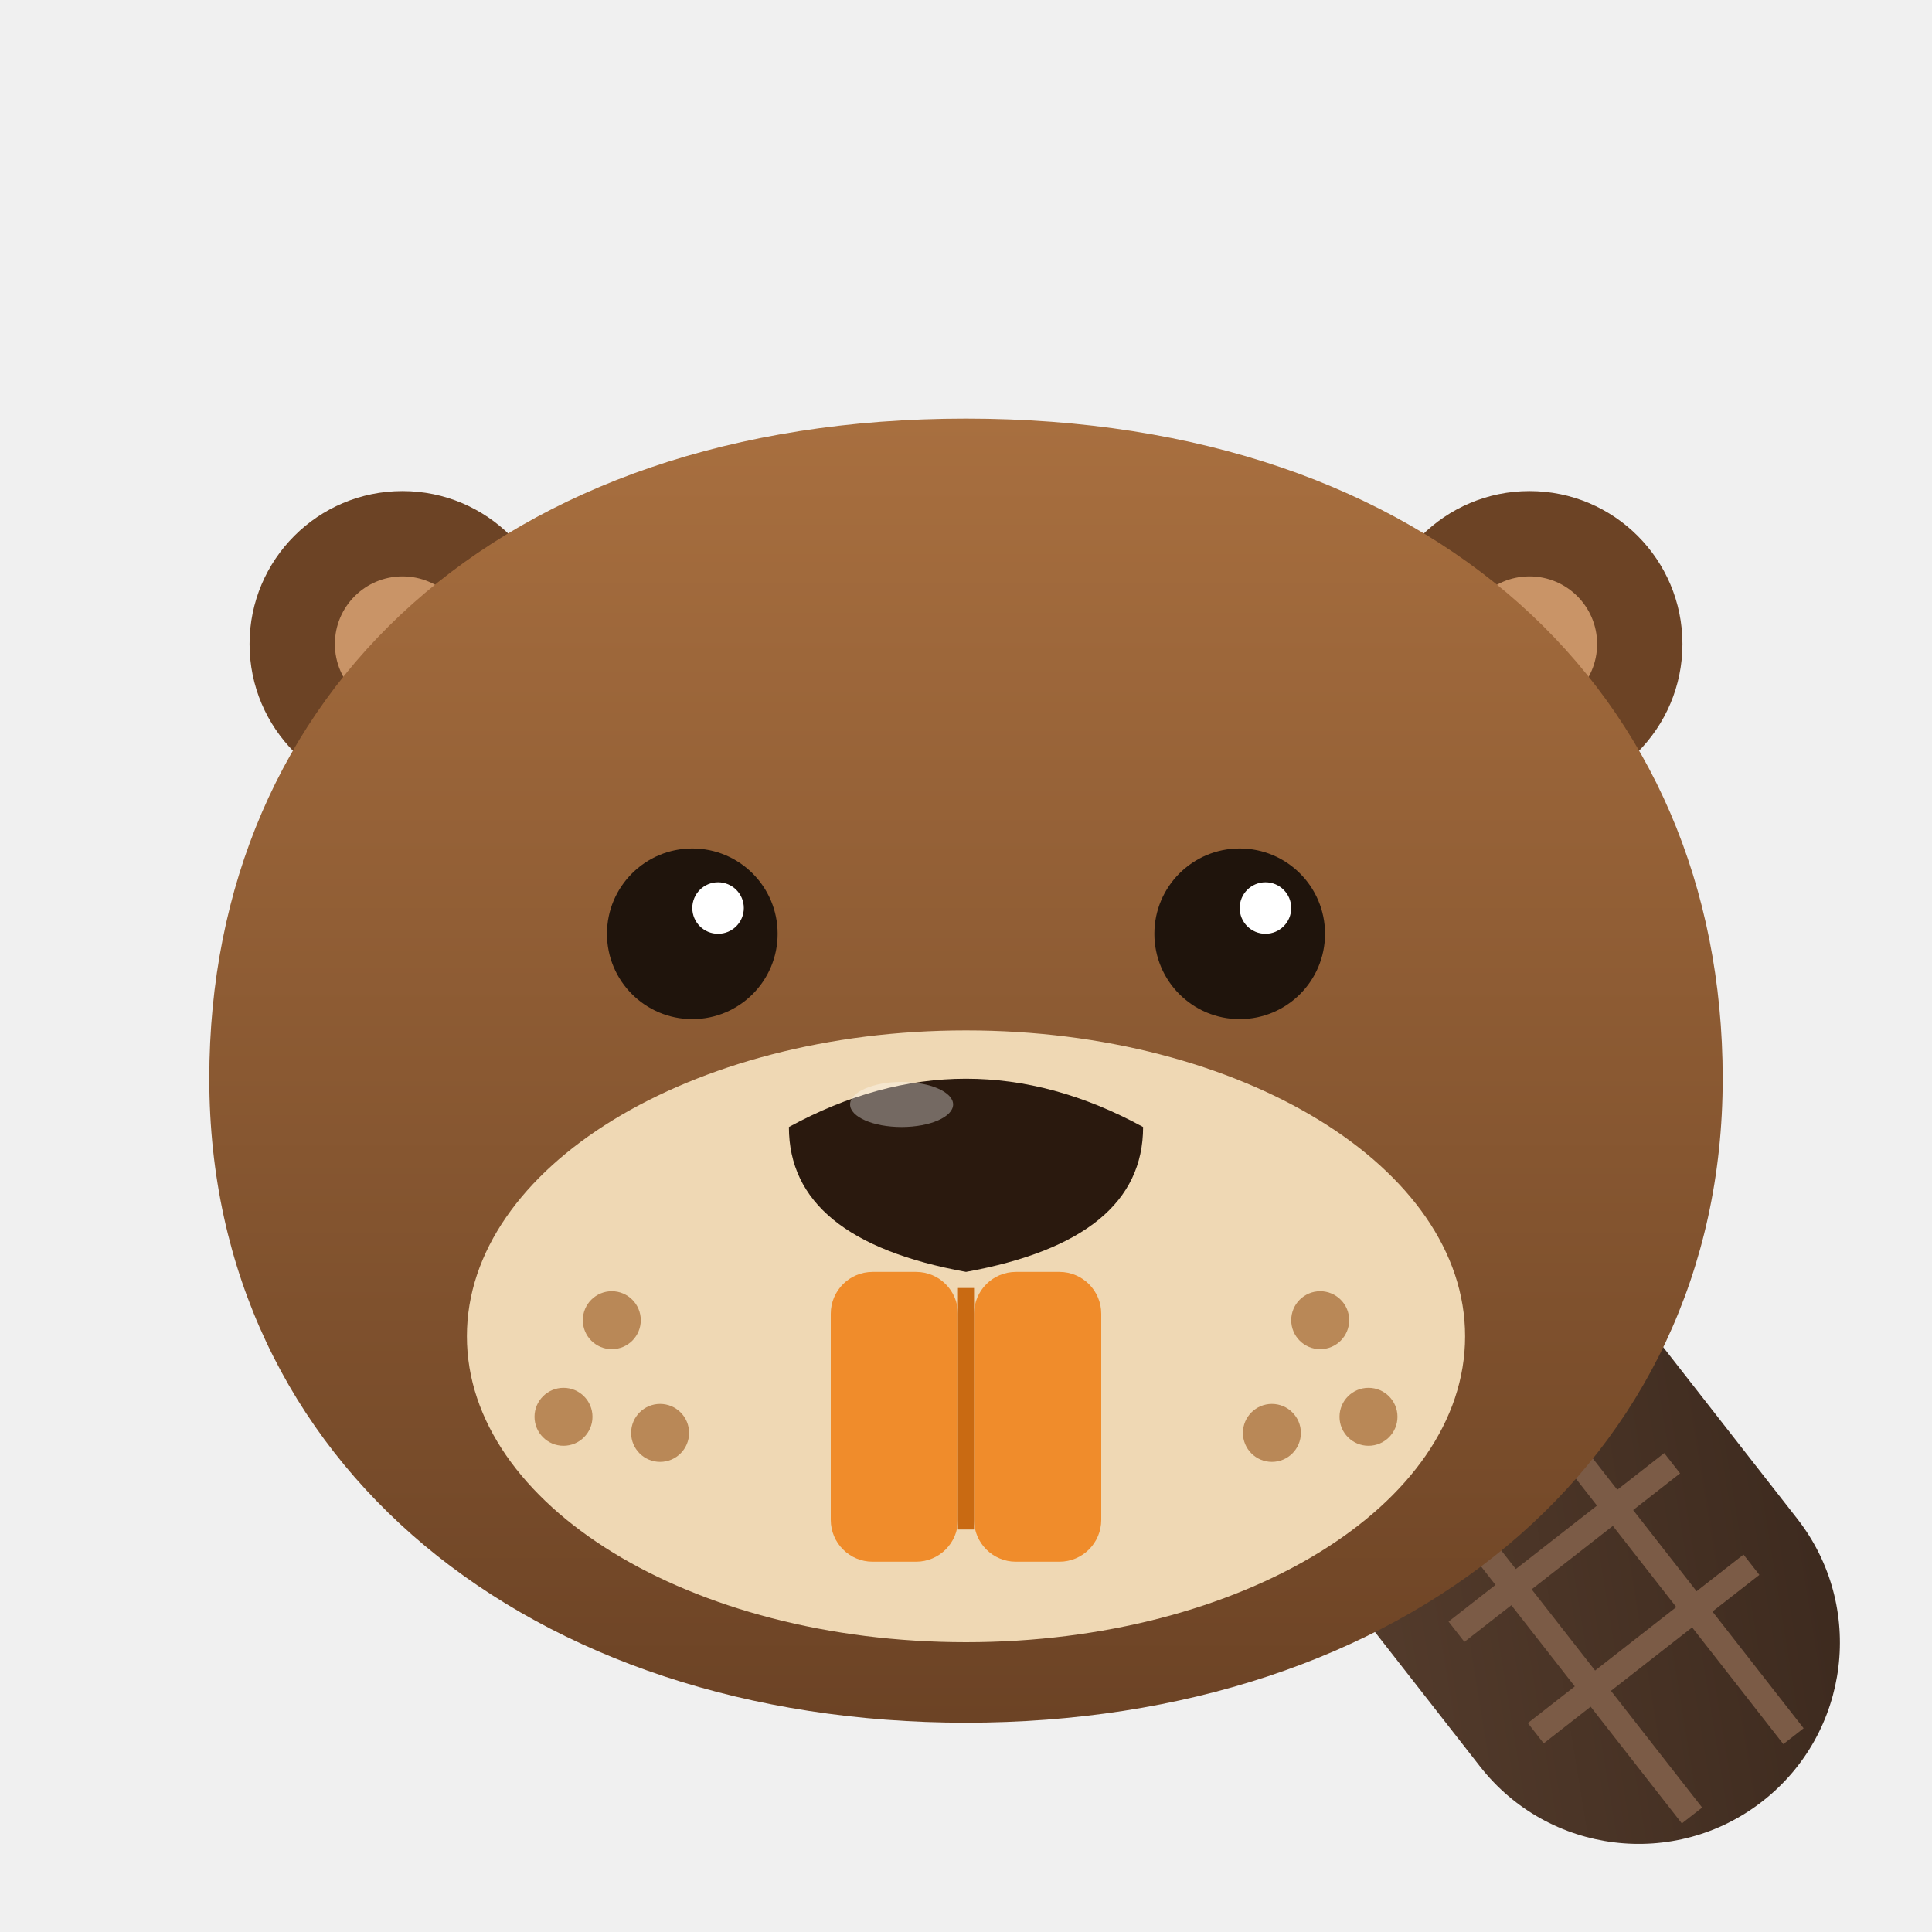
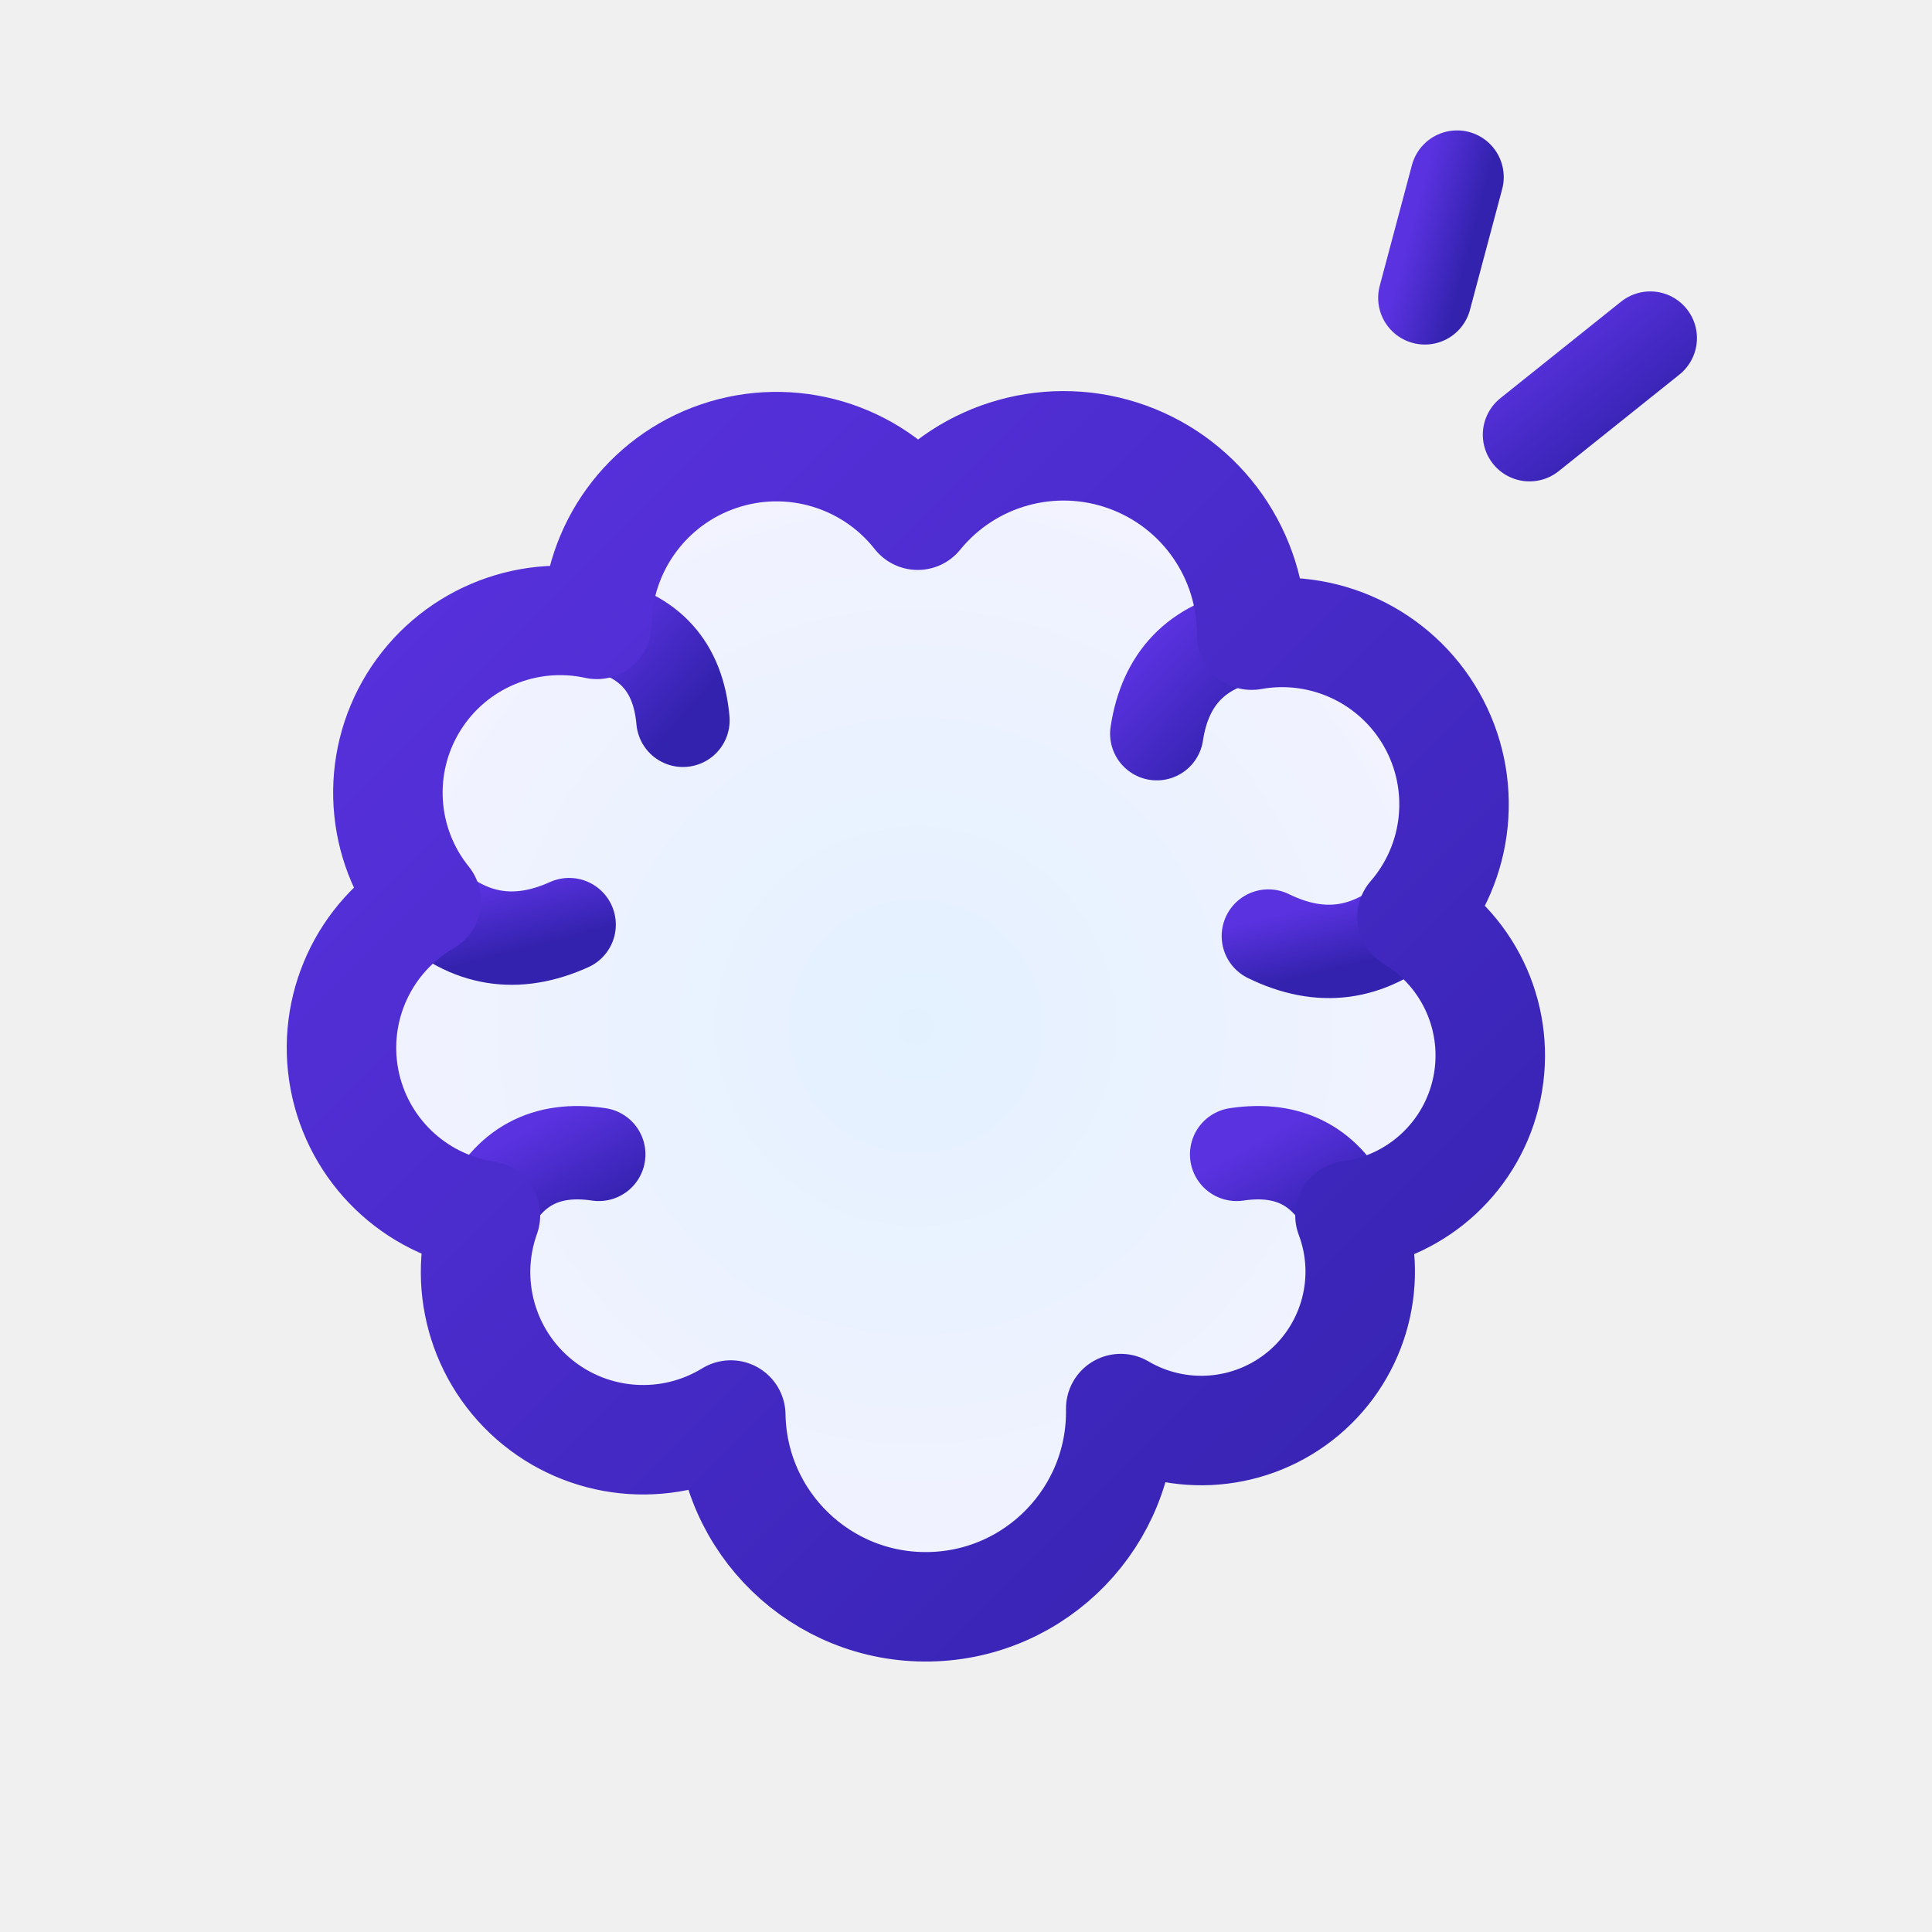
<svg xmlns="http://www.w3.org/2000/svg" viewBox="0 0 120 120">
  <defs>
-     <linearGradient id="bvfs" x1="0" y1="0" x2="0" y2="1">
-       <stop offset="0" stop-color="#a86f3f" />
-       <stop offset="1" stop-color="#6c4325" />
+     <linearGradient id="bo" x1="0" y1="0" x2="1" y2="1">
+       <stop offset="0" stop-color="#5a32e0" />
+       <stop offset="1" stop-color="#3322ae" />
    </linearGradient>
-     <linearGradient id="bvts" x1="0" y1="0" x2="1" y2="1">
-       <stop offset="0" stop-color="#5b4130" />
-       <stop offset="1" stop-color="#3a281d" />
+     <radialGradient id="bf" cx=".5" cy=".5" r=".6">
+       <stop offset="0" stop-color="#e3f1ff" />
+       <stop offset="1" stop-color="#f6f3ff" />
+     </radialGradient>
+     <linearGradient id="bd" x1="0" y1="0" x2="0" y2="1">
+       <stop offset="0" stop-color="#b9dcff" />
+       <stop offset="1" stop-color="#8fc4ff" />
    </linearGradient>
  </defs>
-   <g>
-     <g transform="rotate(-38 98 98)">
-       <rect x="86" y="70" width="25" height="46" rx="12.5" fill="url(#bvts)" />
-       <path d="M90 80 H107 M90 88 H107 M90 96 H107 M90 104 H107 M94.5 72 V114 M102.5 72 V114" stroke="#7b5b46" stroke-width="1.6" />
-     </g>
+   <path class="br-fill" d="M57.00 32.00 A11.68 11.68 0 0 1 77.74 39.45 A10.68 10.68 0 0 1 87.70 56.96 A10.03 10.03 0 0 1 83.85 75.50 A9.87 9.87 0 0 1 69.61 87.49 A12.11 12.11 0 1 1 45.39 87.89 A10.41 10.41 0 0 1 30.15 75.50 A10.54 10.54 0 0 1 26.47 55.96 A10.70 10.70 0 0 1 37.07 38.78 A11.16 11.16 0 0 1 57.00 32.00 Z" fill="url(#bf)" />
+   <path class="br-div" d="M57 35 V92" fill="none" stroke="url(#bd)" stroke-width="5.4" stroke-linecap="round" pathLength="100" />
+   <g class="br-folds" fill="none" stroke="url(#bo)" stroke-width="5.8" stroke-linecap="round">
+     <path class="br-fold" d="M77.74 39.45 Q72.63 40.43 71.85 45.57" pathLength="100" />
+     <path class="br-fold" d="M87.70 56.96 Q83.63 60.52 78.78 58.14" pathLength="100" />
+     <path class="br-fold" d="M83.85 75.50 Q81.75 70.96 76.81 71.70" pathLength="100" />
+     <path class="br-fold" d="M30.15 75.50 Q32.25 70.96 37.19 71.70" pathLength="100" />
+     <path class="br-fold" d="M26.47 55.96 Q30.42 59.66 35.35 57.43" pathLength="100" />
+     <path class="br-fold" d="M37.07 38.78 Q41.98 39.76 42.42 44.74" pathLength="100" />
  </g>
-   <g>
-     <circle cx="25" cy="40" r="9.5" fill="#6c4325" />
-     <circle cx="25" cy="40" r="4.2" fill="#c99467" />
-   </g>
-   <g>
-     <circle cx="95" cy="40" r="9.5" fill="#6c4325" />
-     <circle cx="95" cy="40" r="4.2" fill="#c99467" />
-   </g>
-   <g>
-     <path d="M60 26 C89 26 107 43 107 67 C107 91 87 107 60 107 C33 107 13 91 13 67 C13 43 31 26 60 26 Z" fill="url(#bvfs)" />
-   </g>
-   <g>
-     <ellipse cx="60" cy="83" rx="31" ry="19" fill="#efd8b4" />
-   </g>
-   <g fill="#b98857">
-     <circle cx="38" cy="82" r="1.8" />
-     <circle cx="35" cy="88" r="1.8" />
-     <circle cx="41" cy="89" r="1.8" />
-     <circle cx="82" cy="82" r="1.8" />
-     <circle cx="85" cy="88" r="1.8" />
-     <circle cx="79" cy="89" r="1.8" />
-   </g>
-   <g>
-     <g>
-       <circle cx="43" cy="58" r="5.3" fill="#1f140c" />
-       <circle cx="44.6" cy="56.4" r="1.6" fill="#fff" />
-     </g>
-     <path d="M37.4 59.6 Q43 53.8 48.6 59.6" fill="none" stroke="#1f140c" stroke-width="2.6" stroke-linecap="round" opacity="0" />
-   </g>
-   <g>
-     <g>
-       <circle cx="77" cy="58" r="5.3" fill="#1f140c" />
-       <circle cx="78.6" cy="56.4" r="1.6" fill="#fff" />
-     </g>
-     <path d="M71.4 59.6 Q77 53.8 82.6 59.6" fill="none" stroke="#1f140c" stroke-width="2.6" stroke-linecap="round" opacity="0" />
-   </g>
-   <g>
-     <rect x="51.6" y="79" width="7.9" height="18" rx="2.6" fill="#f08c2b" />
-     <rect x="60.5" y="79" width="7.9" height="18" rx="2.6" fill="#f08c2b" />
-     <path d="M60 80 V95" stroke="#c96a12" stroke-width="1" />
-   </g>
-   <g>
-     <path d="M49 70 Q60 64 71 70 Q71 77 60 79 Q49 77 49 70 Z" fill="#2a190e" />
-     <ellipse cx="56" cy="68.6" rx="3.2" ry="1.4" fill="#fff" fill-opacity=".35" />
+   <path class="br-out" d="M57.00 32.00 A11.68 11.68 0 0 1 77.74 39.45 A10.68 10.68 0 0 1 87.70 56.96 A10.03 10.03 0 0 1 83.85 75.50 A9.87 9.87 0 0 1 69.61 87.49 A12.11 12.11 0 1 1 45.39 87.89 A10.41 10.41 0 0 1 30.15 75.50 A10.54 10.54 0 0 1 26.47 55.96 A10.70 10.70 0 0 1 37.07 38.78 A11.16 11.16 0 0 1 57.00 32.00 Z" fill="none" stroke="url(#bo)" stroke-width="6.8" stroke-linejoin="round" pathLength="100" />
+   <g class="br-sparks" fill="none" stroke="url(#bo)" stroke-width="5.8" stroke-linecap="round">
+     <path class="br-spark" d="M88.5 18.5 L90.5 11" />
+     <path class="br-spark" d="M95 27 L102.5 21" />
+     <path class="br-spark" d="M97.5 36.5 H106" />
  </g>
</svg>
